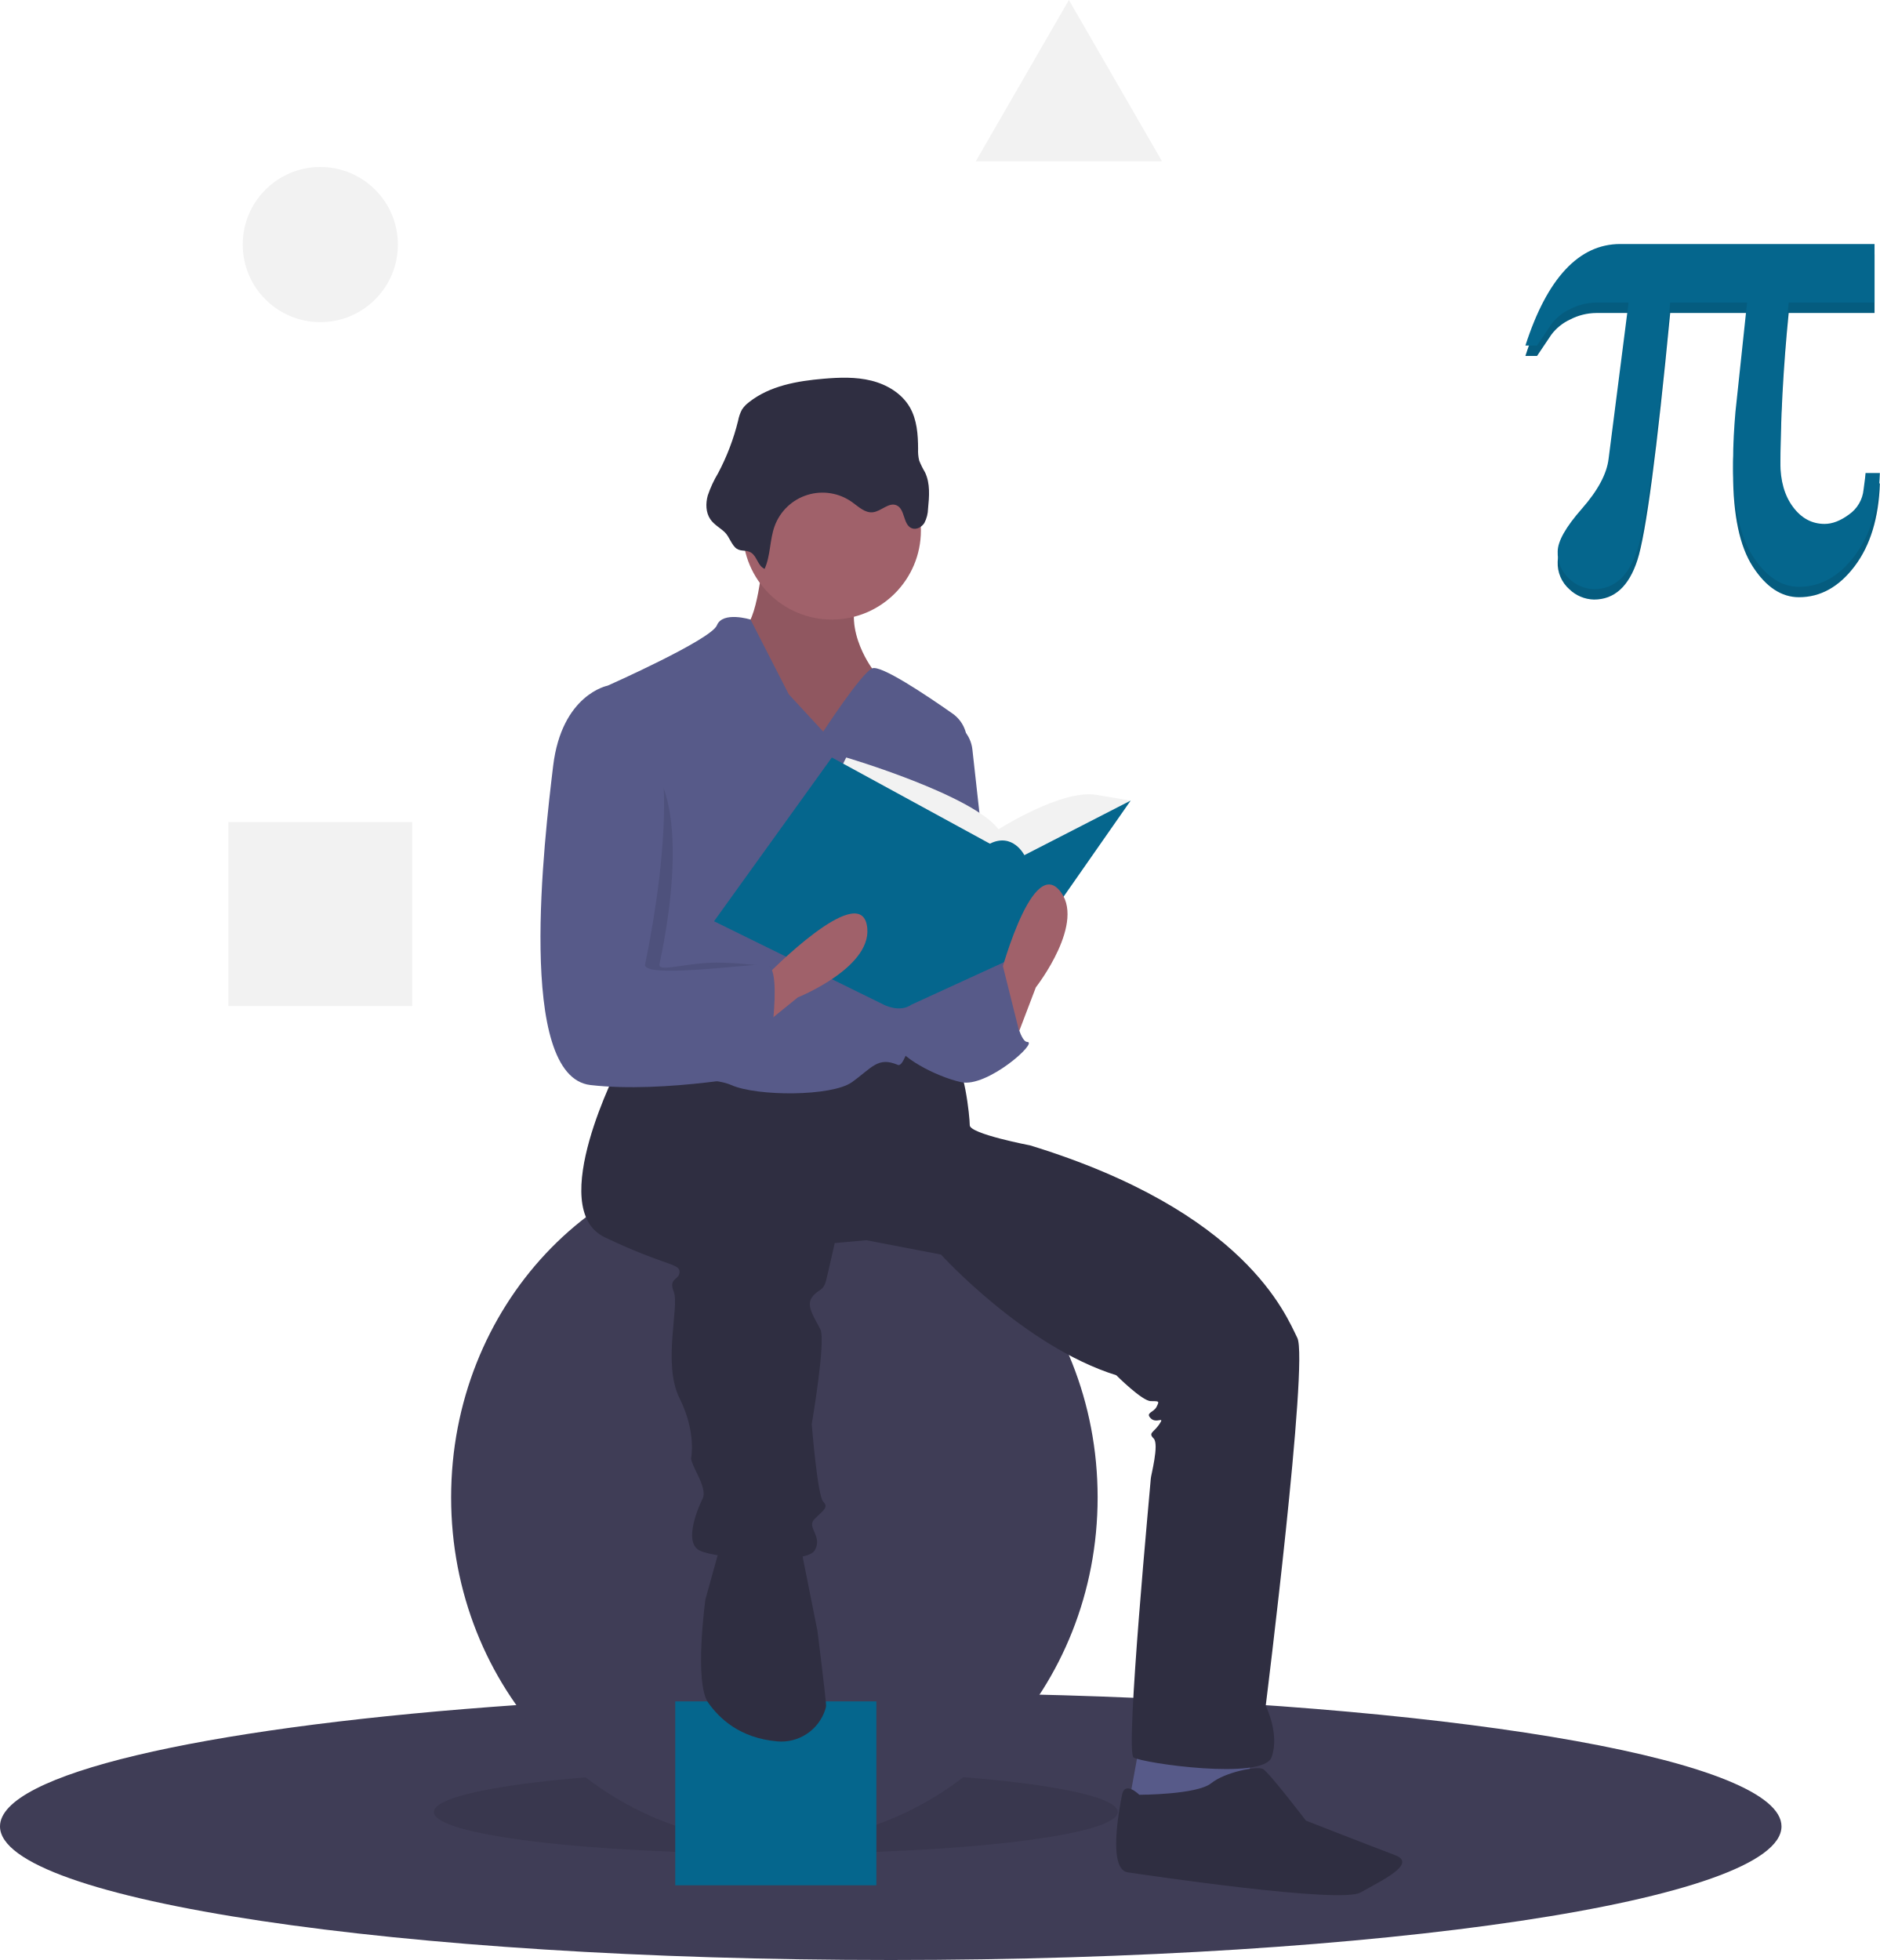
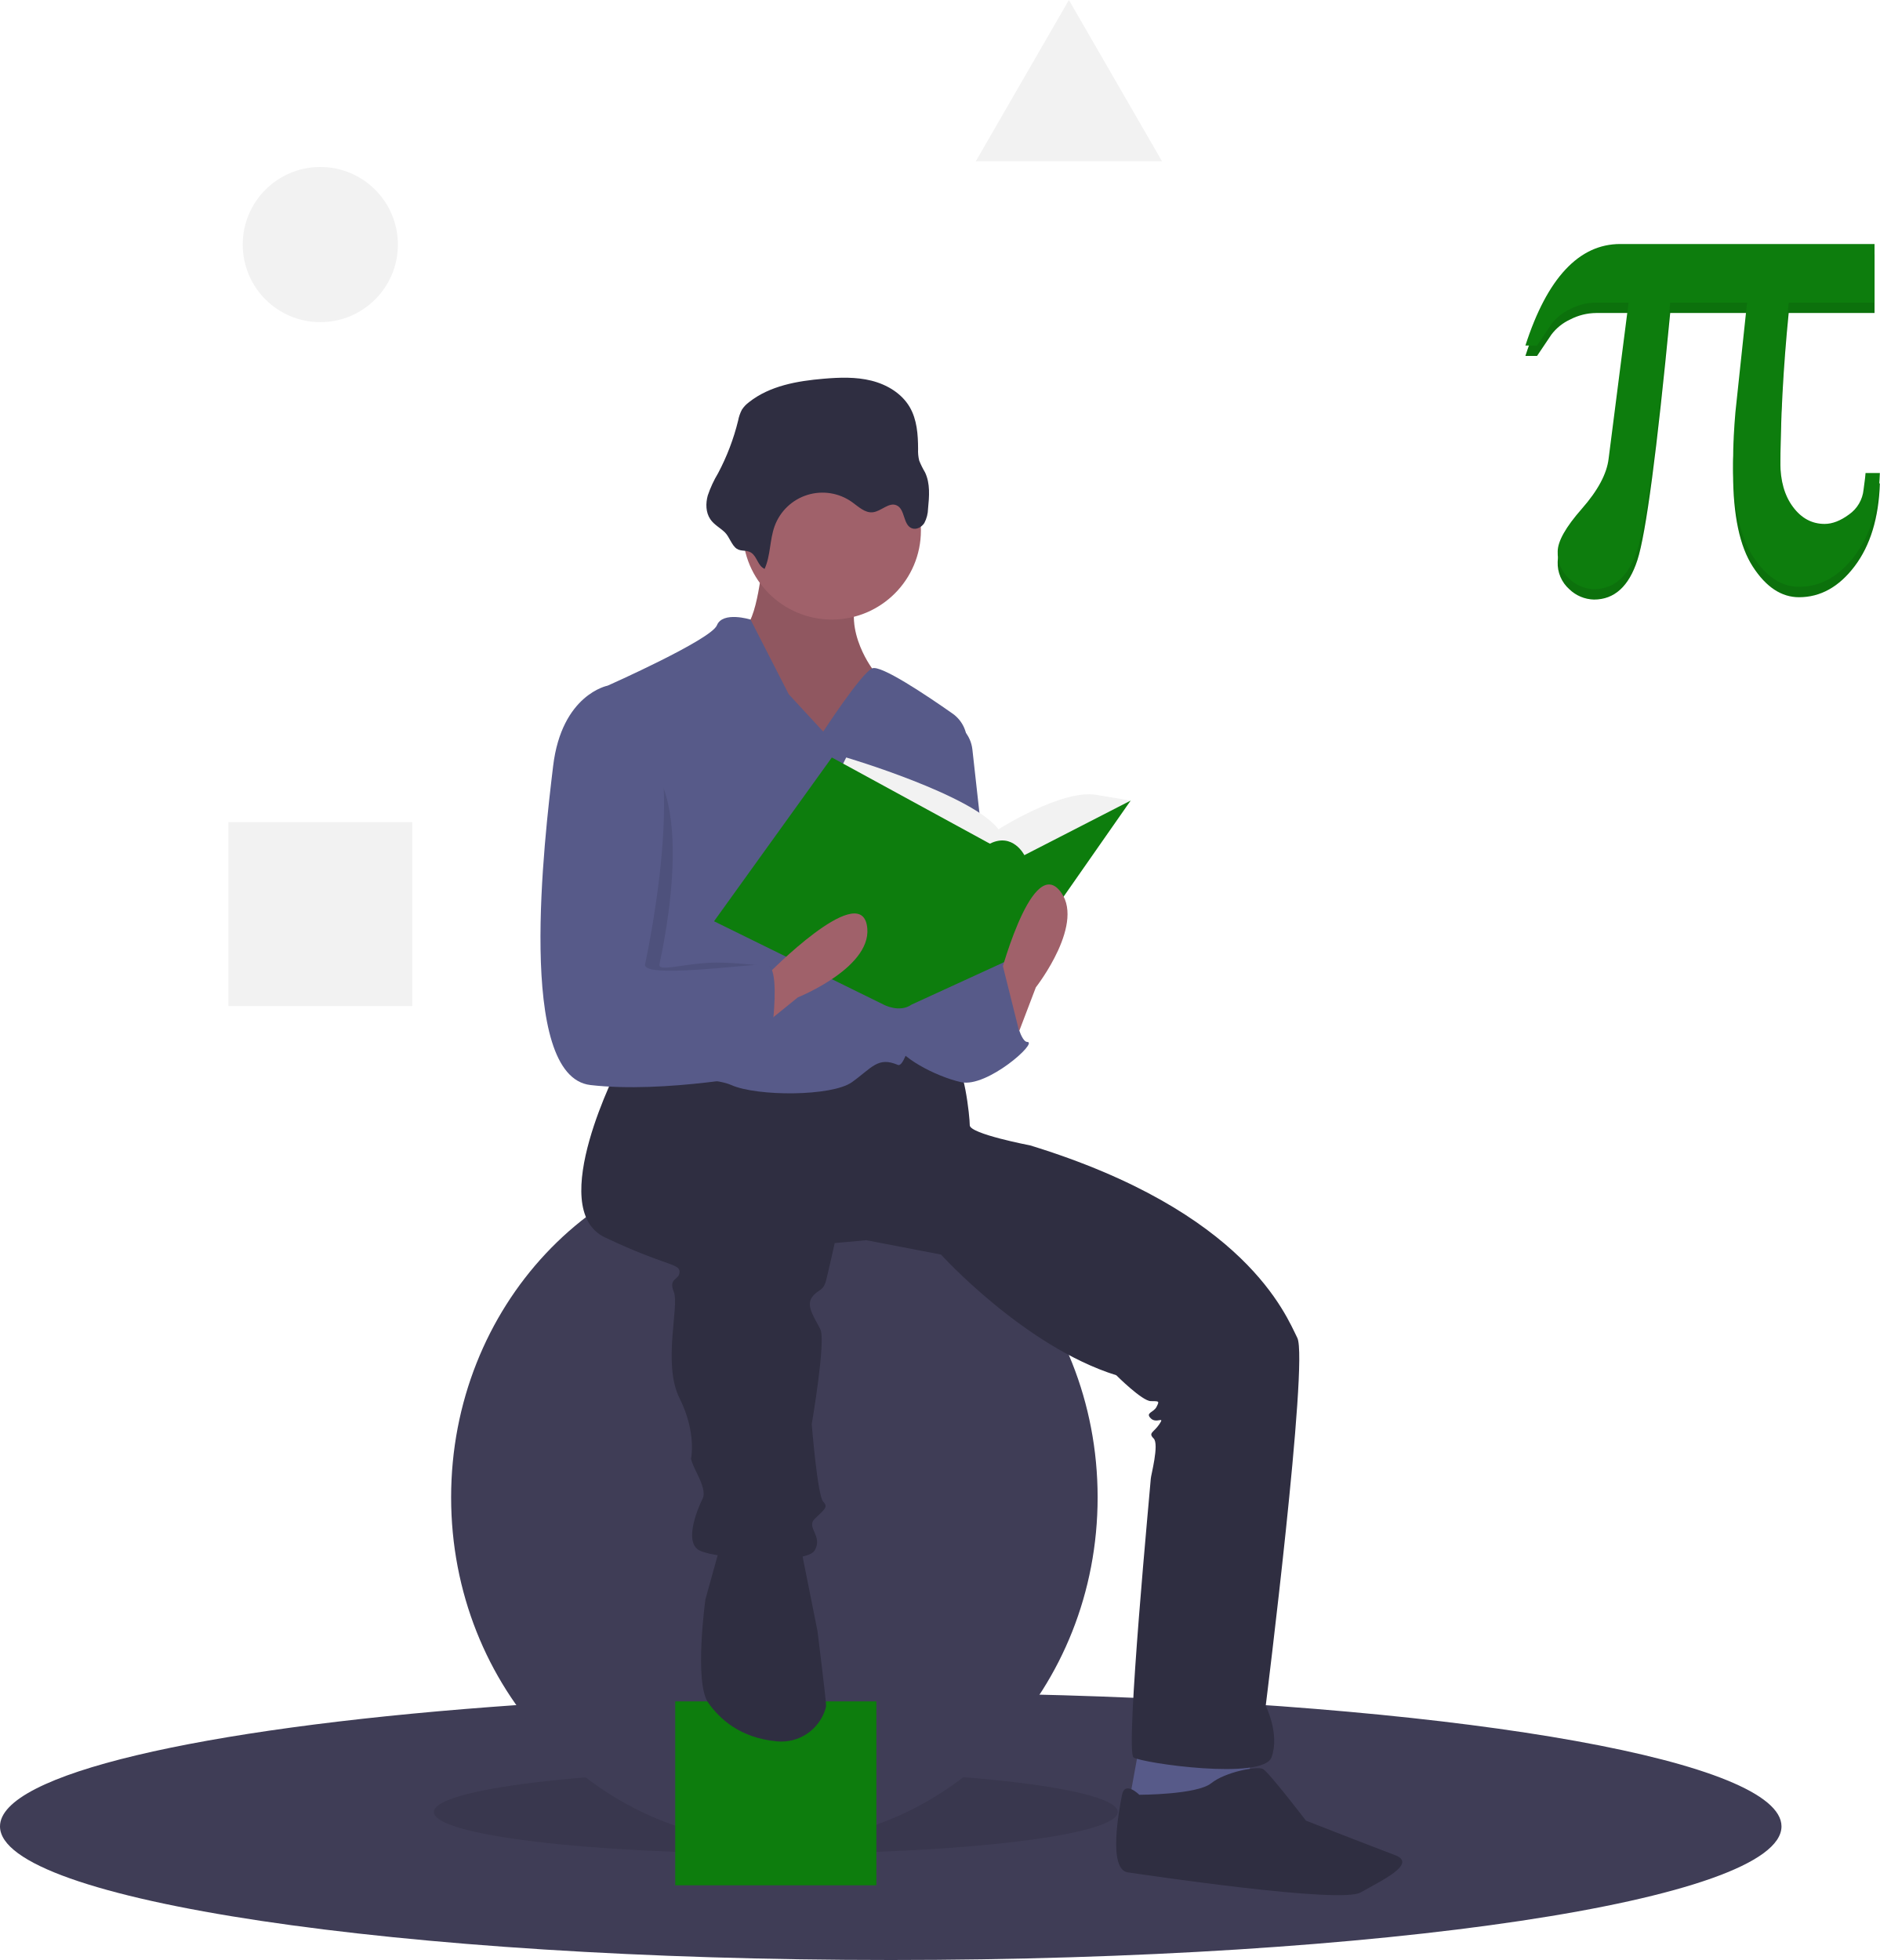
<svg xmlns="http://www.w3.org/2000/svg" id="f1248760-b706-401a-9a88-490bc0db237b" data-name="Layer 1" width="654.237" height="682.114" viewBox="0 0 654.237 682.114">
  <path d="M892.882,744.557c0,25.68-138.79,46.5-310,46.5s-310-20.82-310-46.5c0-18.18,69.57-33.93,170.96-41.57,41.81-3.16,89.05-4.93,139.04-4.93,20.55,0,40.63.3,60.05.87C785.402,703.127,892.882,721.957,892.882,744.557Z" transform="translate(-272.8817 -108.9432)" fill="#3f3d56" />
  <ellipse cx="270" cy="630.614" rx="119" ry="14.5" opacity="0.1" />
  <ellipse cx="269.5" cy="521.114" rx="112.5" ry="120" fill="#3f3d56" />
-   <rect x="235" y="592.114" width="70" height="64" fill="#05668d" />
+   <rect x="235" y="592.114" width="70" height="64" fill="#0d7d0d" />
  <polygon points="396.5 607.614 392.5 629.614 418.5 633.614 435.5 623.614 434.5 607.614 396.5 607.614" fill="#575a89" />
  <path d="M538.382,303.557s-2,23-7,24,11,41,11,41h24l19-5-9-22s-12-16-3-29S538.382,303.557,538.382,303.557Z" transform="translate(-272.8817 -108.9432)" fill="#a0616a" />
  <path d="M538.382,303.557s-2,23-7,24,11,41,11,41h24l19-5-9-22s-12-16-3-29S538.382,303.557,538.382,303.557Z" transform="translate(-272.8817 -108.9432)" opacity="0.1" />
  <path d="M488.382,479.557s-26,50-5,60,26,9,26,12-4,2-2,7-4,25,2,37,4,21,4,21,0,1,2,5,3,7,2,9-7,15-1,18,37,5,40,0-3-8,0-11,5-4,3-6-4-27-4-27,5-29,3-33-5-8-3-11,4-2,5-6,3-13,3-13l11-1,26,5s29,32,61,42c0,0,9,9,12,9s3,0,2,2-4,2-2,4,5-1,3,2-4,3-2,5-1,13-1,14-9,95-6,97,45,8,48,0-2-18-2-18,15-120,11-128-18-44-93-67c0,0-21-4-21-7s-2-22-6-23-27-2-27-2l-29,9-40-7Z" transform="translate(-272.8817 -108.9432)" fill="#2f2e41" />
  <path d="M523.382,647.557l-5,18s-4,29,1,36c3.927,5.498,10.94,12.231,23.944,13.412a16.071,16.071,0,0,0,16.779-11.118,5.007,5.007,0,0,0,.277-1.294c0-2-3-26-3-26l-5-25-1-7Z" transform="translate(-272.8817 -108.9432)" fill="#2f2e41" />
  <path d="M669.382,733.557s-5-5-6,0-5,26,2,27,74,11,81,7,20-10,12-13-31-12-31-12-13-17-15-18-13,1-18,5S669.382,733.557,669.382,733.557Z" transform="translate(-272.8817 -108.9432)" fill="#2f2e41" />
  <circle cx="289.5" cy="184.614" r="31" fill="#a0616a" />
  <path d="M559.382,363.557l-12-13-13.301-26s-9.699-3-11.699,2-38,21-38,21,9,84,5,92-11,40-5,43,34,0,43,4,35,4,42-1,9-9,16-6c5.959,2.554,19.891-84.761,23.902-110.781a11.844,11.844,0,0,0-4.908-11.51c-8.973-6.294-25.133-17.14-27.994-15.709C572.382,343.557,559.382,363.557,559.382,363.557Z" transform="translate(-272.8817 -108.9432)" fill="#575a89" />
  <path d="M602.382,359.557h0a11.86,11.86,0,0,1,8.911,10.196l8.089,72.804s-20,43-30,14S602.382,359.557,602.382,359.557Z" transform="translate(-272.8817 -108.9432)" fill="#575a89" />
  <path d="M600.382,449.557l22-6s4,28,8,28-14,16-23,14-22-9-23-14,9-26,9-26Z" transform="translate(-272.8817 -108.9432)" fill="#575a89" />
  <path d="M538.98,306.93c2.108-4.648,1.742-10.07,3.485-14.867a17.727,17.727,0,0,1,26.953-8.381c2.242,1.598,4.489,3.844,7.226,3.539,2.947-.329,5.575-3.616,8.284-2.411,3.003,1.335,2.192,6.717,5.234,7.96,1.601.654,3.494-.353,4.417-1.816a11.225,11.225,0,0,0,1.286-4.976c.42-4.265.799-8.779-1.051-12.645a30.289,30.289,0,0,1-2.028-4.09,13.994,13.994,0,0,1-.386-4.034c-.017-5.013-.383-10.242-2.906-14.574-2.8-4.807-7.974-7.881-13.373-9.222s-11.055-1.136-16.598-.666c-9.163.776-18.719,2.439-25.939,8.135a10.147,10.147,0,0,0-2.493,2.62,13.525,13.525,0,0,0-1.328,3.841,79.45,79.45,0,0,1-6.968,18.277,39.656,39.656,0,0,0-3.595,7.765c-.766,2.754-.714,5.893.889,8.261,1.305,1.927,3.391,2.955,5.029,4.53,1.624,1.561,2.384,4.564,4.183,5.747,1.57,1.032,3.451.304,5.053,1.398C536.41,302.725,536.558,305.804,538.98,306.93Z" transform="translate(-272.8817 -108.9432)" fill="#2f2e41" />
  <path d="M564.382,378.557l3-6s44,13,53,25c0,0,22-14,34-12l12,2-37,33-47-4Z" transform="translate(-272.8817 -108.9432)" fill="#f2f2f2" />
-   <path d="M562.382,372.557l-41,57,59,29s5.516,3,9.758,0l39.242-18,37-53-37,19s-4-8-12-4Z" transform="translate(-272.8817 -108.9432)" fill="#05668d" />
+   <path d="M562.382,372.557l-41,57,59,29s5.516,3,9.758,0l39.242-18,37-53-37,19s-4-8-12-4Z" transform="translate(-272.8817 -108.9432)" fill="#0d7d0d" />
  <path d="M625.382,473.557l8-21s18-23,8-34-21,32-21,32Z" transform="translate(-272.8817 -108.9432)" fill="#a0616a" />
  <path d="M533.079,470.206l17.456-14.152s27.11-10.865,23.979-25.397-34.221,17.145-34.221,17.145Z" transform="translate(-272.8817 -108.9432)" fill="#a0616a" />
  <path d="M489.882,369.057h-1s-15.5-18.5-18.5,6.5-13,108,13,111,44.5-12.5,44.5-12.5,19-29,12-29c-3.387,0-12.598-1.521-21-1-8.963.556-17.016,3.081-16.5.5C503.382,439.557,517.882,376.057,489.882,369.057Z" transform="translate(-272.8817 -108.9432)" opacity="0.1" />
  <path d="M488.382,349.557l-4-2s-16,3-19,28-13,108,13,111,61-4,61-4,7-38,0-38-43,5-42,0S516.382,356.557,488.382,349.557Z" transform="translate(-272.8817 -108.9432)" fill="#575a89" />
  <polygon points="338 353.114 349.027 336.213 356 364.114 338 372.114 338 353.114" fill="#575a89" />
  <circle cx="111.473" cy="85.114" r="27" fill="#f2f2f2" />
  <rect x="79.473" y="286.114" width="64" height="64" fill="#f2f2f2" />
  <polygon points="372 0 388.199 28.057 404.397 56.114 372 56.114 339.603 56.114 355.801 28.057 372 0" fill="#f2f2f2" />
-   <path d="M927.118,277.172q-.581,17.955-8.745,28.784-8.166,10.829-19.401,10.83-9.152,0-16.042-10.599-6.893-10.598-6.892-32.606,0-4.865.232-9.266.231-4.401.579-8.34l4.054-38.108H854.145Q847.196,290.145,842.736,303.871q-4.46,13.726-15.116,13.726a12.78,12.78,0,0,1-8.572-3.591,12.064,12.064,0,0,1-4.054-9.498q0-5.326,8.398-14.884,8.397-9.556,9.324-17.432l6.95-54.324H828.431a19.911,19.911,0,0,0-9.093,2.259,17.156,17.156,0,0,0-6.545,5.27l-4.981,7.413H803.759q5.674-17.605,13.958-26.467,8.28-8.861,19.054-8.861H925.265v20.386H895.381q-1.39,13.9-2.143,27.799-.755,13.9-.753,27.915,0,9.499,4.402,15.405,4.401,5.907,11.004,5.907,4.053,0,8.513-3.301a11.97,11.97,0,0,0,5.039-8.629q.348-2.547.521-3.996.174-1.447.174-1.795Z" transform="translate(-272.8817 -108.9432)" fill="#05668d" />
+   <path d="M927.118,277.172q-.581,17.955-8.745,28.784-8.166,10.829-19.401,10.83-9.152,0-16.042-10.599-6.893-10.598-6.892-32.606,0-4.865.232-9.266.231-4.401.579-8.34l4.054-38.108H854.145Q847.196,290.145,842.736,303.871q-4.46,13.726-15.116,13.726a12.78,12.78,0,0,1-8.572-3.591,12.064,12.064,0,0,1-4.054-9.498q0-5.326,8.398-14.884,8.397-9.556,9.324-17.432l6.95-54.324H828.431a19.911,19.911,0,0,0-9.093,2.259,17.156,17.156,0,0,0-6.545,5.27l-4.981,7.413H803.759q5.674-17.605,13.958-26.467,8.28-8.861,19.054-8.861H925.265v20.386H895.381q-1.39,13.9-2.143,27.799-.755,13.9-.753,27.915,0,9.499,4.402,15.405,4.401,5.907,11.004,5.907,4.053,0,8.513-3.301a11.97,11.97,0,0,0,5.039-8.629q.348-2.547.521-3.996.174-1.447.174-1.795Z" transform="translate(-272.8817 -108.9432)" fill="#0d7d0d" />
  <path d="M927.118,277.172q-.581,17.955-8.745,28.784-8.166,10.829-19.401,10.83-9.152,0-16.042-10.599-6.893-10.598-6.892-32.606,0-4.865.232-9.266.231-4.401.579-8.34l4.054-38.108H854.145Q847.196,290.145,842.736,303.871q-4.46,13.726-15.116,13.726a12.78,12.78,0,0,1-8.572-3.591,12.064,12.064,0,0,1-4.054-9.498q0-5.326,8.398-14.884,8.397-9.556,9.324-17.432l6.95-54.324H828.431a19.911,19.911,0,0,0-9.093,2.259,17.156,17.156,0,0,0-6.545,5.27l-4.981,7.413H803.759q5.674-17.605,13.958-26.467,8.28-8.861,19.054-8.861H925.265v20.386H895.381q-1.39,13.9-2.143,27.799-.755,13.9-.753,27.915,0,9.499,4.402,15.405,4.401,5.907,11.004,5.907,4.053,0,8.513-3.301a11.97,11.97,0,0,0,5.039-8.629q.348-2.547.521-3.996.174-1.447.174-1.795Z" transform="translate(-272.8817 -108.9432)" opacity="0.1" />
-   <path d="M927.118,273.553q-.581,17.955-8.745,28.784-8.166,10.829-19.401,10.83-9.152,0-16.042-10.599-6.893-10.598-6.892-32.606,0-4.865.232-9.266.231-4.401.579-8.34l4.054-38.108H854.145Q847.196,286.526,842.736,300.252q-4.46,13.726-15.116,13.726a12.78,12.78,0,0,1-8.572-3.591,12.064,12.064,0,0,1-4.054-9.498q0-5.326,8.398-14.884,8.397-9.556,9.324-17.432l6.95-54.324H828.431a19.911,19.911,0,0,0-9.093,2.259,17.156,17.156,0,0,0-6.545,5.27l-4.981,7.413H803.759q5.674-17.605,13.958-26.467,8.28-8.861,19.054-8.861H925.265v20.386H895.381q-1.39,13.9-2.143,27.799-.755,13.9-.753,27.915,0,9.499,4.402,15.405,4.401,5.907,11.004,5.907,4.053,0,8.513-3.301a11.97,11.97,0,0,0,5.039-8.629q.348-2.547.521-3.996.174-1.447.174-1.795Z" transform="translate(-272.8817 -108.9432)" fill="#05668d" />
+   <path d="M927.118,273.553q-.581,17.955-8.745,28.784-8.166,10.829-19.401,10.83-9.152,0-16.042-10.599-6.893-10.598-6.892-32.606,0-4.865.232-9.266.231-4.401.579-8.34l4.054-38.108H854.145Q847.196,286.526,842.736,300.252q-4.46,13.726-15.116,13.726a12.78,12.78,0,0,1-8.572-3.591,12.064,12.064,0,0,1-4.054-9.498q0-5.326,8.398-14.884,8.397-9.556,9.324-17.432l6.95-54.324H828.431a19.911,19.911,0,0,0-9.093,2.259,17.156,17.156,0,0,0-6.545,5.27l-4.981,7.413H803.759q5.674-17.605,13.958-26.467,8.28-8.861,19.054-8.861H925.265v20.386H895.381q-1.39,13.9-2.143,27.799-.755,13.9-.753,27.915,0,9.499,4.402,15.405,4.401,5.907,11.004,5.907,4.053,0,8.513-3.301a11.97,11.97,0,0,0,5.039-8.629q.348-2.547.521-3.996.174-1.447.174-1.795Z" transform="translate(-272.8817 -108.9432)" fill="#0d7d0d" />
</svg>
